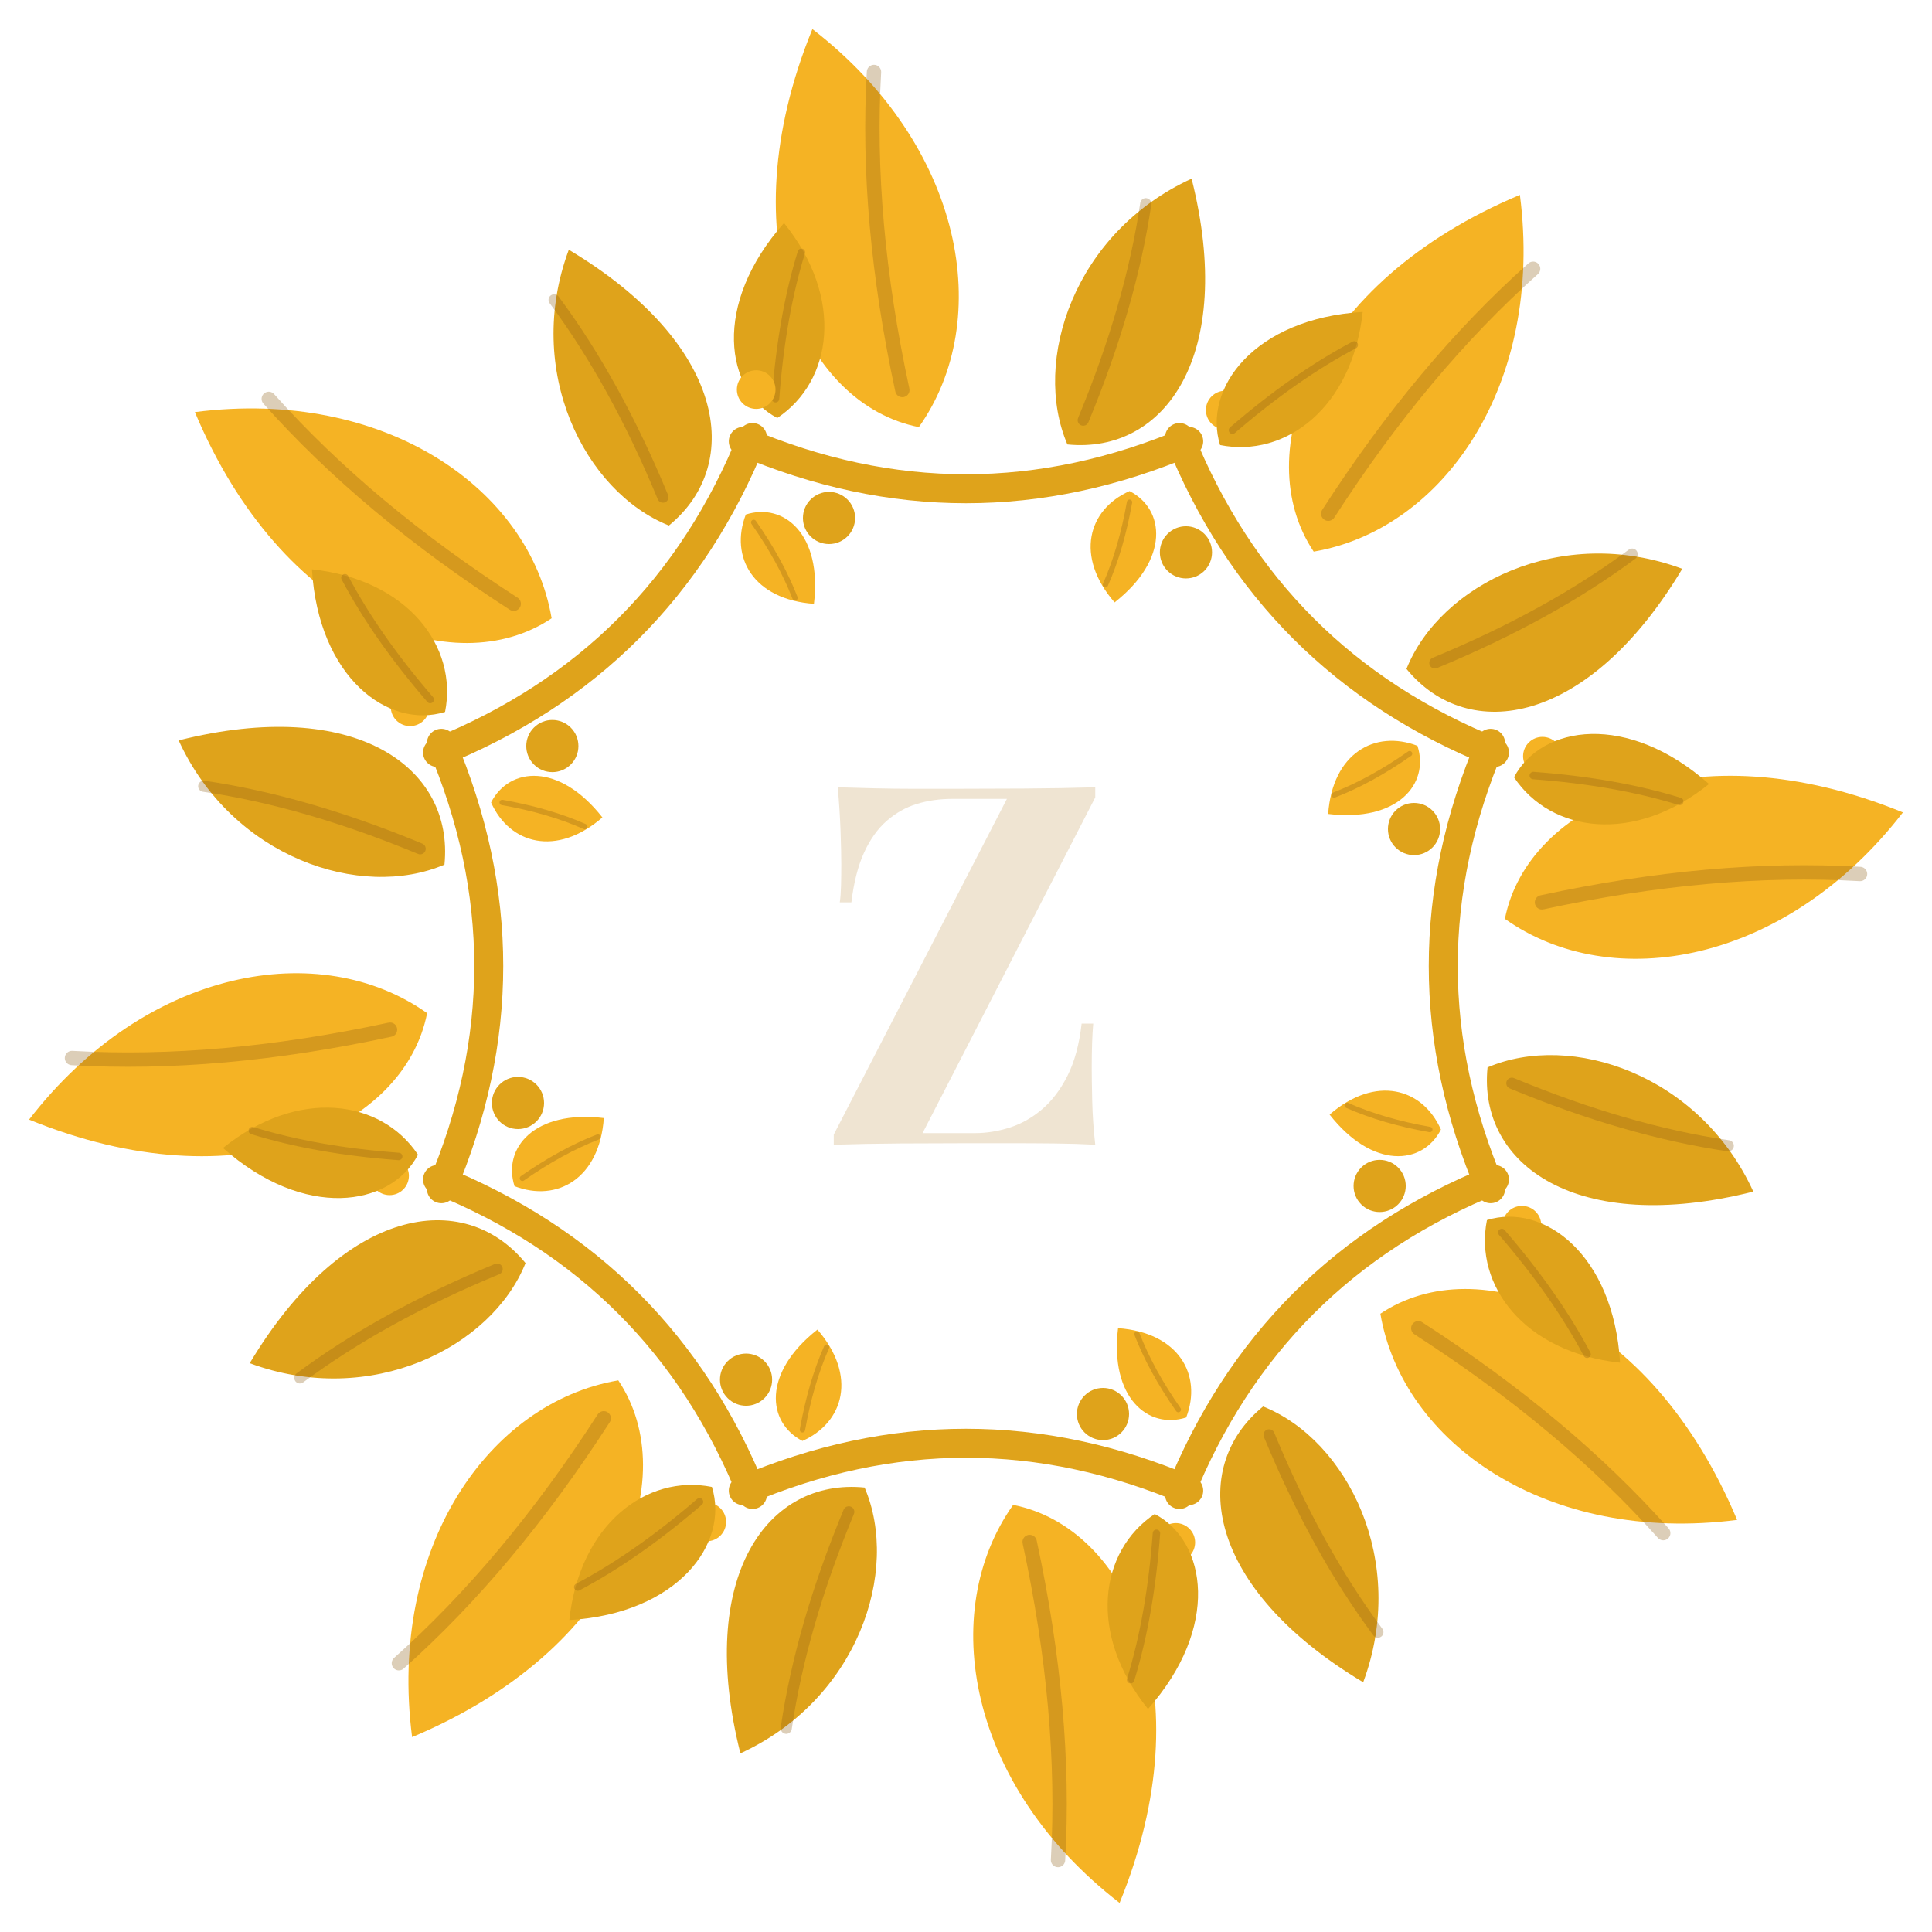
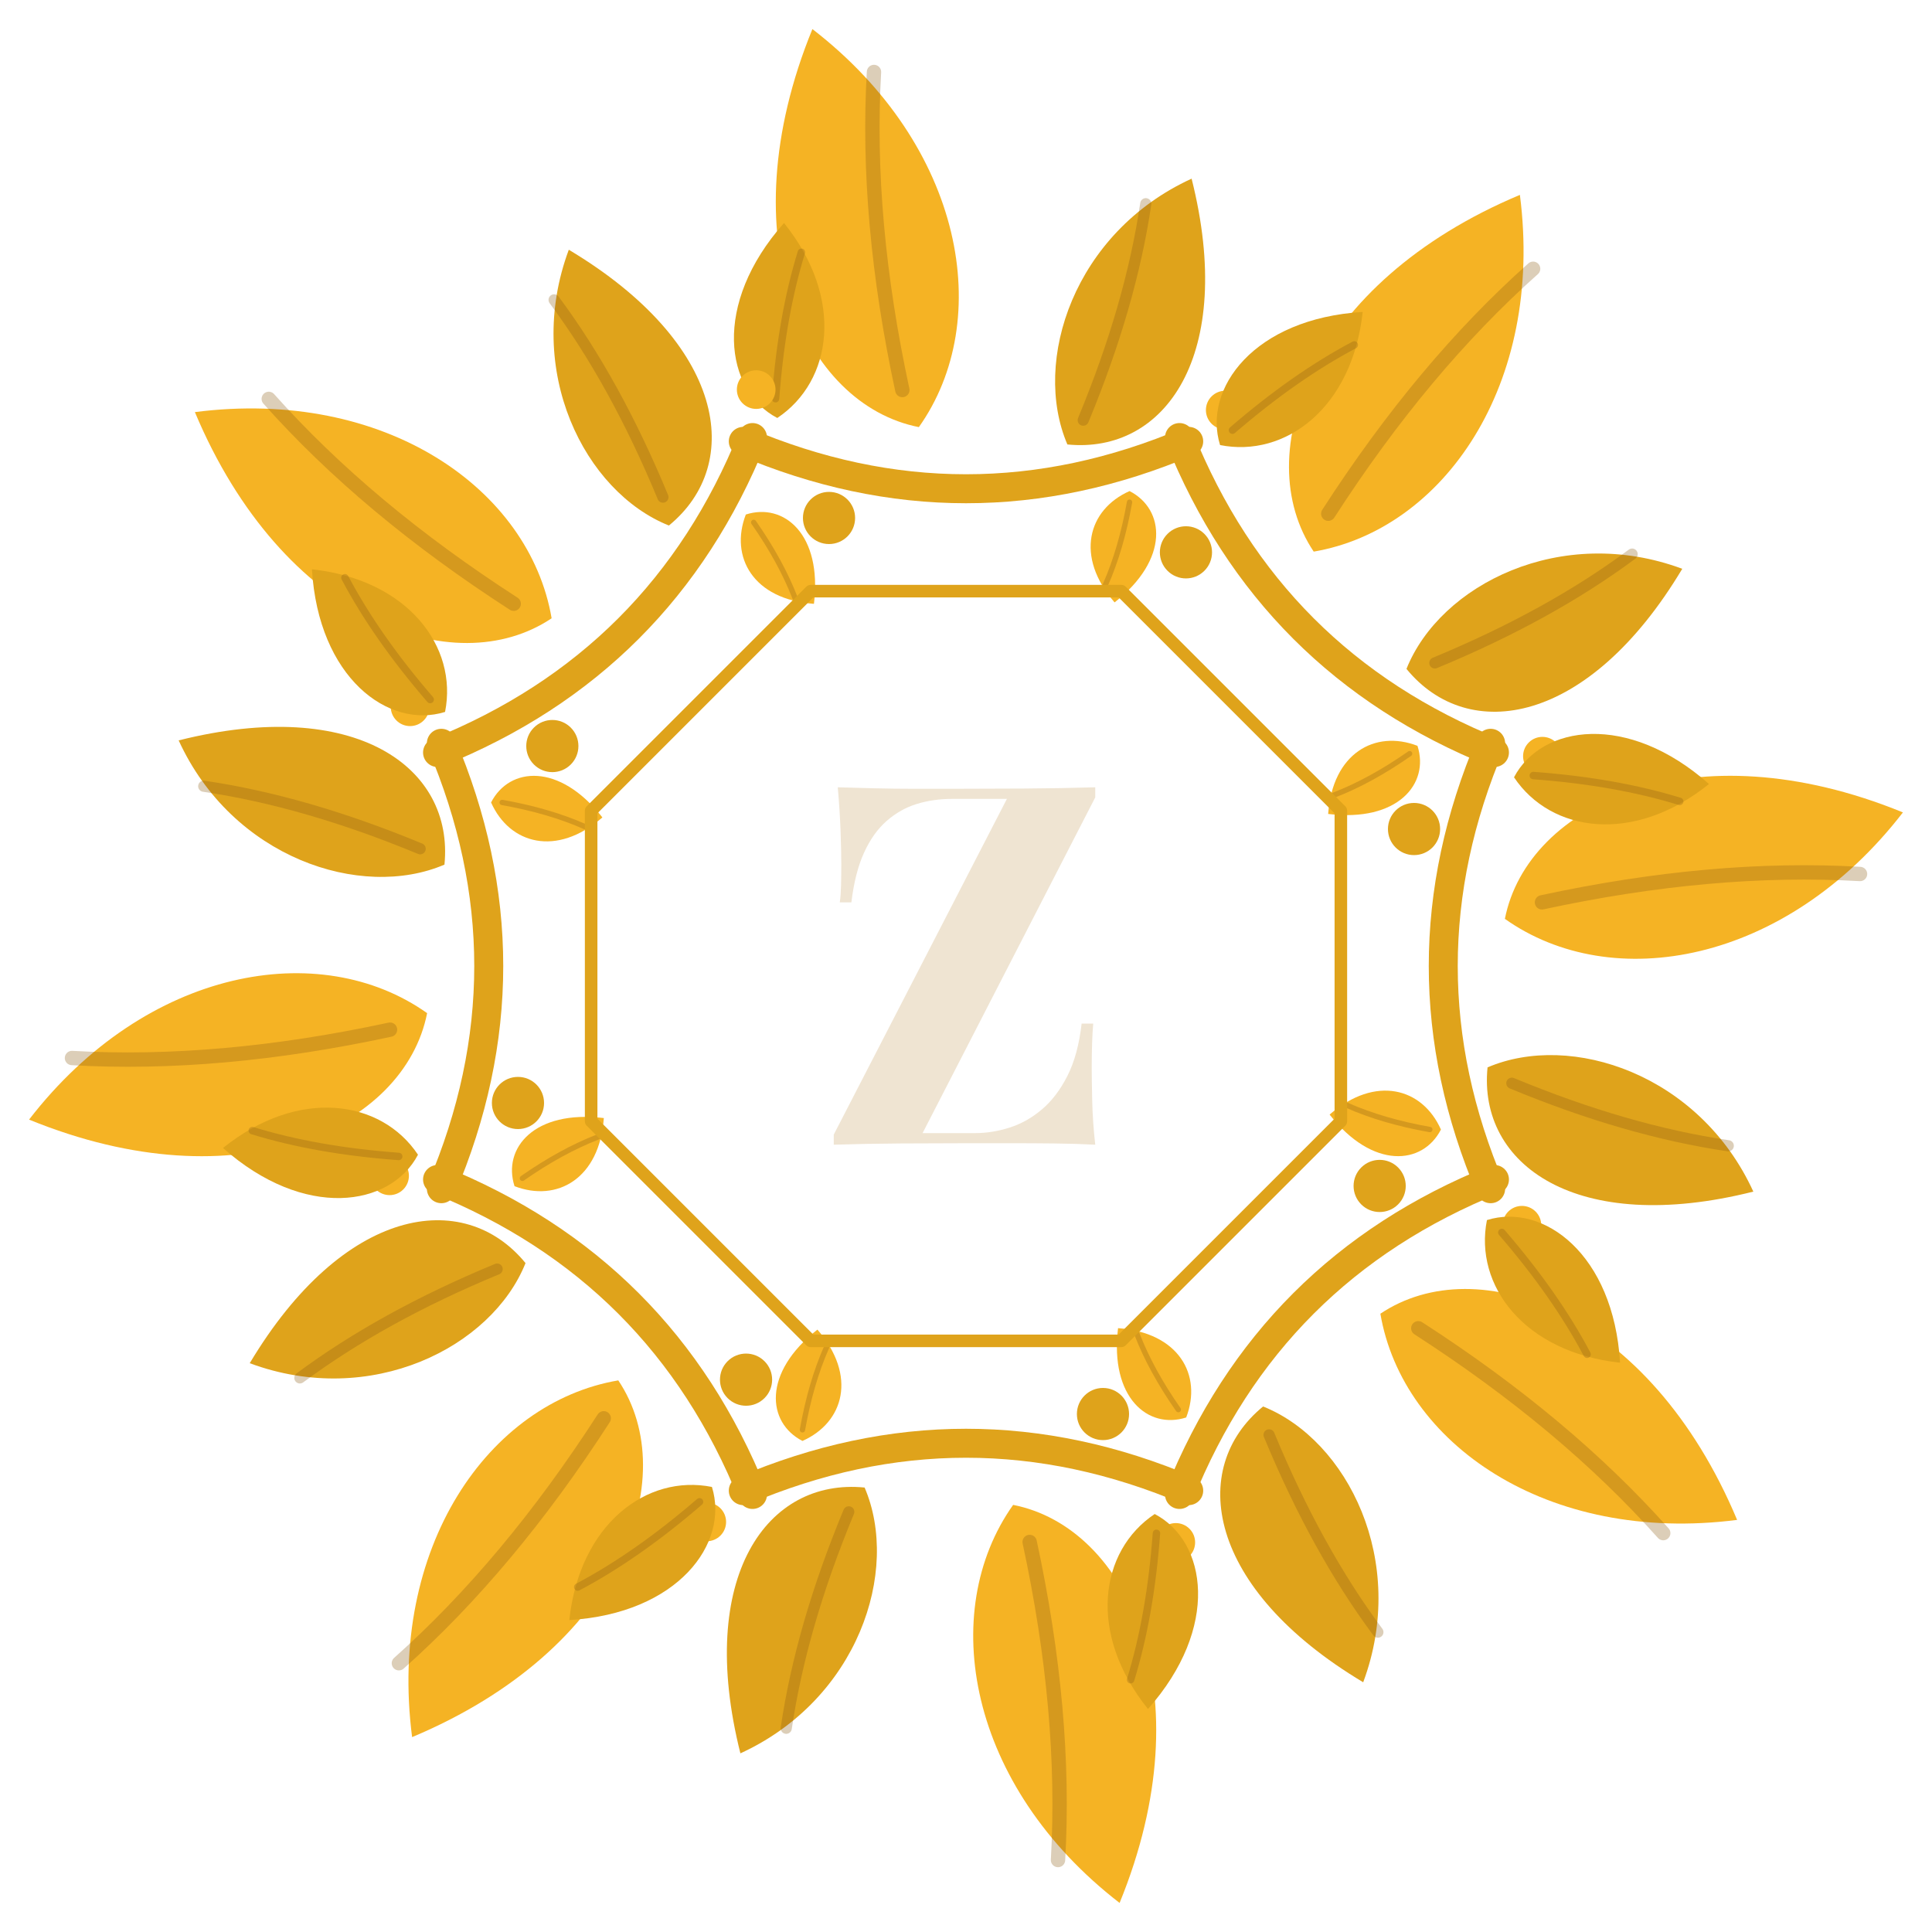
<svg xmlns="http://www.w3.org/2000/svg" viewBox="0 0 400 400" width="400" height="400" fill="none" role="img" aria-labelledby="zp-mark-dark">
  <g transform="rotate(0 200 200)">
    <path d="M 153.89 91.38 Q 200.00 111.00 246.11 91.38" fill="none" stroke="#DFA31B" stroke-width="6" stroke-linecap="round" />
    <path d="M 190.24 88.43 C 205.95 66.27 199.63 30.29 168.20 6.02 C 150.40 49.54 166.48 83.75 190.24 88.43 Z" fill="#F5B324" />
    <path d="M 186.82 80.75 Q 179.19 45.38 180.95 14.90" fill="none" stroke="#8A5A12" stroke-width="2.97" stroke-linecap="round" opacity="0.30" />
    <path d="M 220.99 92.02 C 241.13 94.03 255.92 73.61 246.71 36.99 C 222.41 48.11 213.58 74.72 220.99 92.02 Z" fill="#DFA31B" />
    <path d="M 224.27 86.99 Q 234.12 63.25 237.22 42.18" fill="none" stroke="#8A5A12" stroke-width="2.31" stroke-linecap="round" opacity="0.30" />
    <path d="M 160.93 86.54 C 172.38 78.90 174.86 61.75 162.32 46.17 C 147.39 63.02 150.08 80.84 160.93 86.54 Z" fill="#DFA31B" />
    <path d="M 160.57 82.55 Q 161.82 65.53 165.92 52.23" fill="none" stroke="#8A5A12" stroke-width="1.54" stroke-linecap="round" opacity="0.30" />
    <path d="M 233.86 101.67 C 225.24 105.50 222.52 115.21 230.76 124.72 C 242.16 115.78 241.23 105.45 233.86 101.67 Z" fill="#F5B324" />
    <path d="M 233.86 103.97 Q 232.14 113.66 228.86 121.08" fill="none" stroke="#8A5A12" stroke-width="1.10" stroke-linecap="round" opacity="0.30" />
    <circle cx="171.64" cy="107.24" r="5.4" fill="#DFA31B" />
    <circle cx="253.67" cy="84.90" r="4.0" fill="#F5B324" />
  </g>
  <g transform="rotate(45 200 200)">
    <path d="M 153.89 91.38 Q 200.00 111.00 246.11 91.38" fill="none" stroke="#DFA31B" stroke-width="6" stroke-linecap="round" />
    <path d="M 190.24 88.43 C 205.95 66.27 199.63 30.29 168.20 6.02 C 150.40 49.54 166.48 83.75 190.24 88.43 Z" fill="#F5B324" />
    <path d="M 186.82 80.75 Q 179.19 45.38 180.95 14.90" fill="none" stroke="#8A5A12" stroke-width="2.97" stroke-linecap="round" opacity="0.30" />
    <path d="M 220.99 92.02 C 241.13 94.03 255.92 73.61 246.71 36.99 C 222.41 48.11 213.58 74.72 220.99 92.02 Z" fill="#DFA31B" />
    <path d="M 224.27 86.99 Q 234.12 63.25 237.22 42.18" fill="none" stroke="#8A5A12" stroke-width="2.31" stroke-linecap="round" opacity="0.30" />
    <path d="M 160.93 86.54 C 172.38 78.90 174.86 61.75 162.32 46.17 C 147.39 63.02 150.08 80.84 160.93 86.54 Z" fill="#DFA31B" />
    <path d="M 160.57 82.55 Q 161.82 65.53 165.92 52.23" fill="none" stroke="#8A5A12" stroke-width="1.54" stroke-linecap="round" opacity="0.30" />
    <path d="M 233.86 101.67 C 225.24 105.50 222.52 115.21 230.76 124.72 C 242.16 115.78 241.23 105.45 233.86 101.67 Z" fill="#F5B324" />
    <path d="M 233.86 103.97 Q 232.14 113.66 228.86 121.08" fill="none" stroke="#8A5A12" stroke-width="1.10" stroke-linecap="round" opacity="0.30" />
    <circle cx="171.64" cy="107.24" r="5.4" fill="#DFA31B" />
    <circle cx="253.67" cy="84.90" r="4.0" fill="#F5B324" />
  </g>
  <g transform="rotate(90 200 200)">
    <path d="M 153.89 91.38 Q 200.00 111.00 246.11 91.38" fill="none" stroke="#DFA31B" stroke-width="6" stroke-linecap="round" />
    <path d="M 190.24 88.43 C 205.95 66.27 199.63 30.29 168.20 6.02 C 150.40 49.54 166.48 83.75 190.24 88.43 Z" fill="#F5B324" />
    <path d="M 186.82 80.75 Q 179.19 45.38 180.95 14.90" fill="none" stroke="#8A5A12" stroke-width="2.97" stroke-linecap="round" opacity="0.30" />
    <path d="M 220.99 92.02 C 241.13 94.03 255.92 73.61 246.71 36.99 C 222.41 48.11 213.58 74.72 220.99 92.02 Z" fill="#DFA31B" />
    <path d="M 224.27 86.99 Q 234.12 63.25 237.22 42.18" fill="none" stroke="#8A5A12" stroke-width="2.31" stroke-linecap="round" opacity="0.30" />
    <path d="M 160.93 86.54 C 172.38 78.90 174.86 61.75 162.32 46.17 C 147.39 63.02 150.08 80.84 160.93 86.54 Z" fill="#DFA31B" />
    <path d="M 160.57 82.55 Q 161.82 65.53 165.92 52.23" fill="none" stroke="#8A5A12" stroke-width="1.54" stroke-linecap="round" opacity="0.30" />
    <path d="M 233.86 101.67 C 225.24 105.50 222.52 115.21 230.76 124.72 C 242.16 115.78 241.23 105.45 233.86 101.67 Z" fill="#F5B324" />
    <path d="M 233.86 103.97 Q 232.14 113.66 228.86 121.08" fill="none" stroke="#8A5A12" stroke-width="1.10" stroke-linecap="round" opacity="0.30" />
    <circle cx="171.64" cy="107.24" r="5.4" fill="#DFA31B" />
    <circle cx="253.67" cy="84.90" r="4.0" fill="#F5B324" />
  </g>
  <g transform="rotate(135 200 200)">
    <path d="M 153.89 91.38 Q 200.00 111.00 246.11 91.38" fill="none" stroke="#DFA31B" stroke-width="6" stroke-linecap="round" />
    <path d="M 190.24 88.43 C 205.95 66.27 199.63 30.29 168.20 6.02 C 150.40 49.54 166.48 83.75 190.24 88.43 Z" fill="#F5B324" />
    <path d="M 186.82 80.75 Q 179.19 45.38 180.95 14.90" fill="none" stroke="#8A5A12" stroke-width="2.97" stroke-linecap="round" opacity="0.30" />
    <path d="M 220.99 92.02 C 241.13 94.03 255.92 73.61 246.71 36.99 C 222.41 48.11 213.58 74.72 220.99 92.02 Z" fill="#DFA31B" />
    <path d="M 224.27 86.99 Q 234.12 63.25 237.22 42.18" fill="none" stroke="#8A5A12" stroke-width="2.31" stroke-linecap="round" opacity="0.30" />
    <path d="M 160.93 86.54 C 172.38 78.90 174.86 61.75 162.32 46.17 C 147.39 63.02 150.08 80.84 160.93 86.54 Z" fill="#DFA31B" />
    <path d="M 160.57 82.55 Q 161.82 65.53 165.92 52.23" fill="none" stroke="#8A5A12" stroke-width="1.54" stroke-linecap="round" opacity="0.30" />
    <path d="M 233.86 101.67 C 225.24 105.50 222.52 115.21 230.76 124.72 C 242.16 115.78 241.23 105.45 233.86 101.67 Z" fill="#F5B324" />
    <path d="M 233.86 103.97 Q 232.14 113.66 228.86 121.08" fill="none" stroke="#8A5A12" stroke-width="1.10" stroke-linecap="round" opacity="0.30" />
    <circle cx="171.64" cy="107.24" r="5.4" fill="#DFA31B" />
    <circle cx="253.67" cy="84.90" r="4.0" fill="#F5B324" />
  </g>
  <g transform="rotate(180 200 200)">
    <path d="M 153.89 91.38 Q 200.00 111.00 246.11 91.38" fill="none" stroke="#DFA31B" stroke-width="6" stroke-linecap="round" />
    <path d="M 190.24 88.43 C 205.95 66.27 199.63 30.29 168.20 6.02 C 150.40 49.54 166.48 83.75 190.24 88.43 Z" fill="#F5B324" />
    <path d="M 186.82 80.75 Q 179.19 45.38 180.95 14.90" fill="none" stroke="#8A5A12" stroke-width="2.97" stroke-linecap="round" opacity="0.30" />
    <path d="M 220.99 92.02 C 241.13 94.03 255.92 73.61 246.71 36.99 C 222.41 48.11 213.58 74.72 220.99 92.02 Z" fill="#DFA31B" />
    <path d="M 224.27 86.99 Q 234.12 63.25 237.22 42.18" fill="none" stroke="#8A5A12" stroke-width="2.31" stroke-linecap="round" opacity="0.30" />
    <path d="M 160.93 86.54 C 172.38 78.90 174.86 61.75 162.32 46.17 C 147.39 63.02 150.08 80.84 160.93 86.54 Z" fill="#DFA31B" />
    <path d="M 160.57 82.55 Q 161.82 65.53 165.92 52.23" fill="none" stroke="#8A5A12" stroke-width="1.54" stroke-linecap="round" opacity="0.30" />
    <path d="M 233.86 101.67 C 225.24 105.50 222.52 115.21 230.76 124.72 C 242.16 115.78 241.23 105.45 233.86 101.67 Z" fill="#F5B324" />
    <path d="M 233.86 103.97 Q 232.14 113.66 228.86 121.08" fill="none" stroke="#8A5A12" stroke-width="1.10" stroke-linecap="round" opacity="0.30" />
    <circle cx="171.64" cy="107.24" r="5.4" fill="#DFA31B" />
    <circle cx="253.67" cy="84.90" r="4.0" fill="#F5B324" />
  </g>
  <g transform="rotate(225 200 200)">
    <path d="M 153.89 91.38 Q 200.00 111.00 246.11 91.38" fill="none" stroke="#DFA31B" stroke-width="6" stroke-linecap="round" />
    <path d="M 190.24 88.43 C 205.95 66.27 199.63 30.29 168.20 6.02 C 150.40 49.54 166.48 83.75 190.24 88.43 Z" fill="#F5B324" />
    <path d="M 186.82 80.75 Q 179.19 45.38 180.95 14.90" fill="none" stroke="#8A5A12" stroke-width="2.97" stroke-linecap="round" opacity="0.30" />
    <path d="M 220.99 92.02 C 241.13 94.03 255.92 73.61 246.71 36.99 C 222.41 48.11 213.58 74.72 220.99 92.02 Z" fill="#DFA31B" />
    <path d="M 224.27 86.99 Q 234.12 63.25 237.22 42.18" fill="none" stroke="#8A5A12" stroke-width="2.31" stroke-linecap="round" opacity="0.30" />
    <path d="M 160.93 86.54 C 172.38 78.90 174.86 61.75 162.32 46.17 C 147.39 63.02 150.08 80.84 160.93 86.54 Z" fill="#DFA31B" />
    <path d="M 160.57 82.55 Q 161.82 65.53 165.92 52.23" fill="none" stroke="#8A5A12" stroke-width="1.54" stroke-linecap="round" opacity="0.30" />
    <path d="M 233.86 101.67 C 225.24 105.50 222.52 115.21 230.76 124.72 C 242.16 115.78 241.23 105.45 233.86 101.67 Z" fill="#F5B324" />
    <path d="M 233.86 103.97 Q 232.14 113.66 228.86 121.08" fill="none" stroke="#8A5A12" stroke-width="1.10" stroke-linecap="round" opacity="0.30" />
    <circle cx="171.64" cy="107.24" r="5.4" fill="#DFA31B" />
    <circle cx="253.67" cy="84.90" r="4.0" fill="#F5B324" />
  </g>
  <g transform="rotate(270 200 200)">
    <path d="M 153.89 91.38 Q 200.00 111.00 246.11 91.38" fill="none" stroke="#DFA31B" stroke-width="6" stroke-linecap="round" />
    <path d="M 190.24 88.43 C 205.95 66.27 199.63 30.29 168.20 6.02 C 150.40 49.54 166.48 83.75 190.24 88.43 Z" fill="#F5B324" />
    <path d="M 186.82 80.75 Q 179.19 45.38 180.95 14.90" fill="none" stroke="#8A5A12" stroke-width="2.97" stroke-linecap="round" opacity="0.30" />
    <path d="M 220.99 92.02 C 241.13 94.03 255.92 73.61 246.71 36.99 C 222.41 48.11 213.58 74.72 220.99 92.02 Z" fill="#DFA31B" />
    <path d="M 224.27 86.99 Q 234.12 63.25 237.22 42.18" fill="none" stroke="#8A5A12" stroke-width="2.31" stroke-linecap="round" opacity="0.30" />
    <path d="M 160.93 86.54 C 172.38 78.90 174.86 61.75 162.32 46.17 C 147.39 63.02 150.08 80.84 160.93 86.54 Z" fill="#DFA31B" />
    <path d="M 160.57 82.55 Q 161.82 65.53 165.92 52.23" fill="none" stroke="#8A5A12" stroke-width="1.54" stroke-linecap="round" opacity="0.30" />
    <path d="M 233.86 101.67 C 225.24 105.50 222.52 115.21 230.76 124.72 C 242.16 115.78 241.23 105.45 233.86 101.67 Z" fill="#F5B324" />
    <path d="M 233.86 103.97 Q 232.14 113.66 228.86 121.08" fill="none" stroke="#8A5A12" stroke-width="1.10" stroke-linecap="round" opacity="0.30" />
    <circle cx="171.64" cy="107.24" r="5.4" fill="#DFA31B" />
    <circle cx="253.67" cy="84.90" r="4.0" fill="#F5B324" />
  </g>
  <g transform="rotate(315 200 200)">
    <path d="M 153.89 91.38 Q 200.00 111.00 246.11 91.38" fill="none" stroke="#DFA31B" stroke-width="6" stroke-linecap="round" />
    <path d="M 190.24 88.43 C 205.95 66.27 199.63 30.29 168.20 6.02 C 150.40 49.54 166.48 83.75 190.24 88.43 Z" fill="#F5B324" />
    <path d="M 186.82 80.75 Q 179.19 45.38 180.95 14.90" fill="none" stroke="#8A5A12" stroke-width="2.97" stroke-linecap="round" opacity="0.30" />
    <path d="M 220.99 92.02 C 241.13 94.03 255.92 73.61 246.71 36.99 C 222.41 48.11 213.58 74.72 220.99 92.02 Z" fill="#DFA31B" />
    <path d="M 224.27 86.99 Q 234.12 63.25 237.22 42.18" fill="none" stroke="#8A5A12" stroke-width="2.31" stroke-linecap="round" opacity="0.30" />
    <path d="M 160.93 86.54 C 172.38 78.90 174.86 61.75 162.32 46.17 C 147.39 63.02 150.08 80.84 160.93 86.54 Z" fill="#DFA31B" />
    <path d="M 160.57 82.55 Q 161.82 65.53 165.92 52.23" fill="none" stroke="#8A5A12" stroke-width="1.54" stroke-linecap="round" opacity="0.30" />
    <path d="M 233.86 101.67 C 225.24 105.50 222.52 115.21 230.76 124.72 C 242.16 115.78 241.23 105.45 233.86 101.67 Z" fill="#F5B324" />
    <path d="M 233.86 103.97 Q 232.14 113.66 228.86 121.08" fill="none" stroke="#8A5A12" stroke-width="1.10" stroke-linecap="round" opacity="0.30" />
    <circle cx="171.64" cy="107.24" r="5.4" fill="#DFA31B" />
    <circle cx="253.67" cy="84.90" r="4.0" fill="#F5B324" />
  </g>
+   <path d="M 232.15 122.39 L 277.61 167.85 L 277.61 232.15 L 232.15 277.61 L 167.85 277.61 L 122.39 232.15 L 122.39 167.85 L 167.85 122.39 Z" fill="none" stroke="#DFA31B" stroke-width="2.6" stroke-linejoin="round" />
  <path d="M226.76 163.00V165.09L191.01 234.60H201.88Q205.44 234.60 209.04 233.45Q212.65 232.30 215.73 229.68Q218.81 227.07 221.01 222.73Q223.20 218.40 223.94 211.92H226.34Q226.03 215.47 226.03 221.11Q226.03 223.52 226.13 227.91Q226.23 232.30 226.76 237.00Q222.89 236.79 218.29 236.74Q213.69 236.69 209.15 236.69Q204.60 236.69 200.73 236.69Q193.94 236.69 186.52 236.74Q179.10 236.79 172.62 237.00V234.91L208.47 165.40H197.18Q193.21 165.40 189.81 166.45Q186.41 167.49 183.59 169.95Q180.77 172.41 178.89 176.54Q177.01 180.66 176.27 186.83H173.87Q174.08 185.37 174.13 183.28Q174.18 181.19 174.18 178.89Q174.18 176.48 174.03 172.09Q173.87 167.70 173.45 163.00Q176.90 163.10 181.08 163.21Q185.26 163.31 189.39 163.31Q193.52 163.31 196.97 163.31Q203.97 163.31 211.92 163.26Q219.86 163.21 226.76 163.00Z" fill="#EFE4D2" />
</svg>
